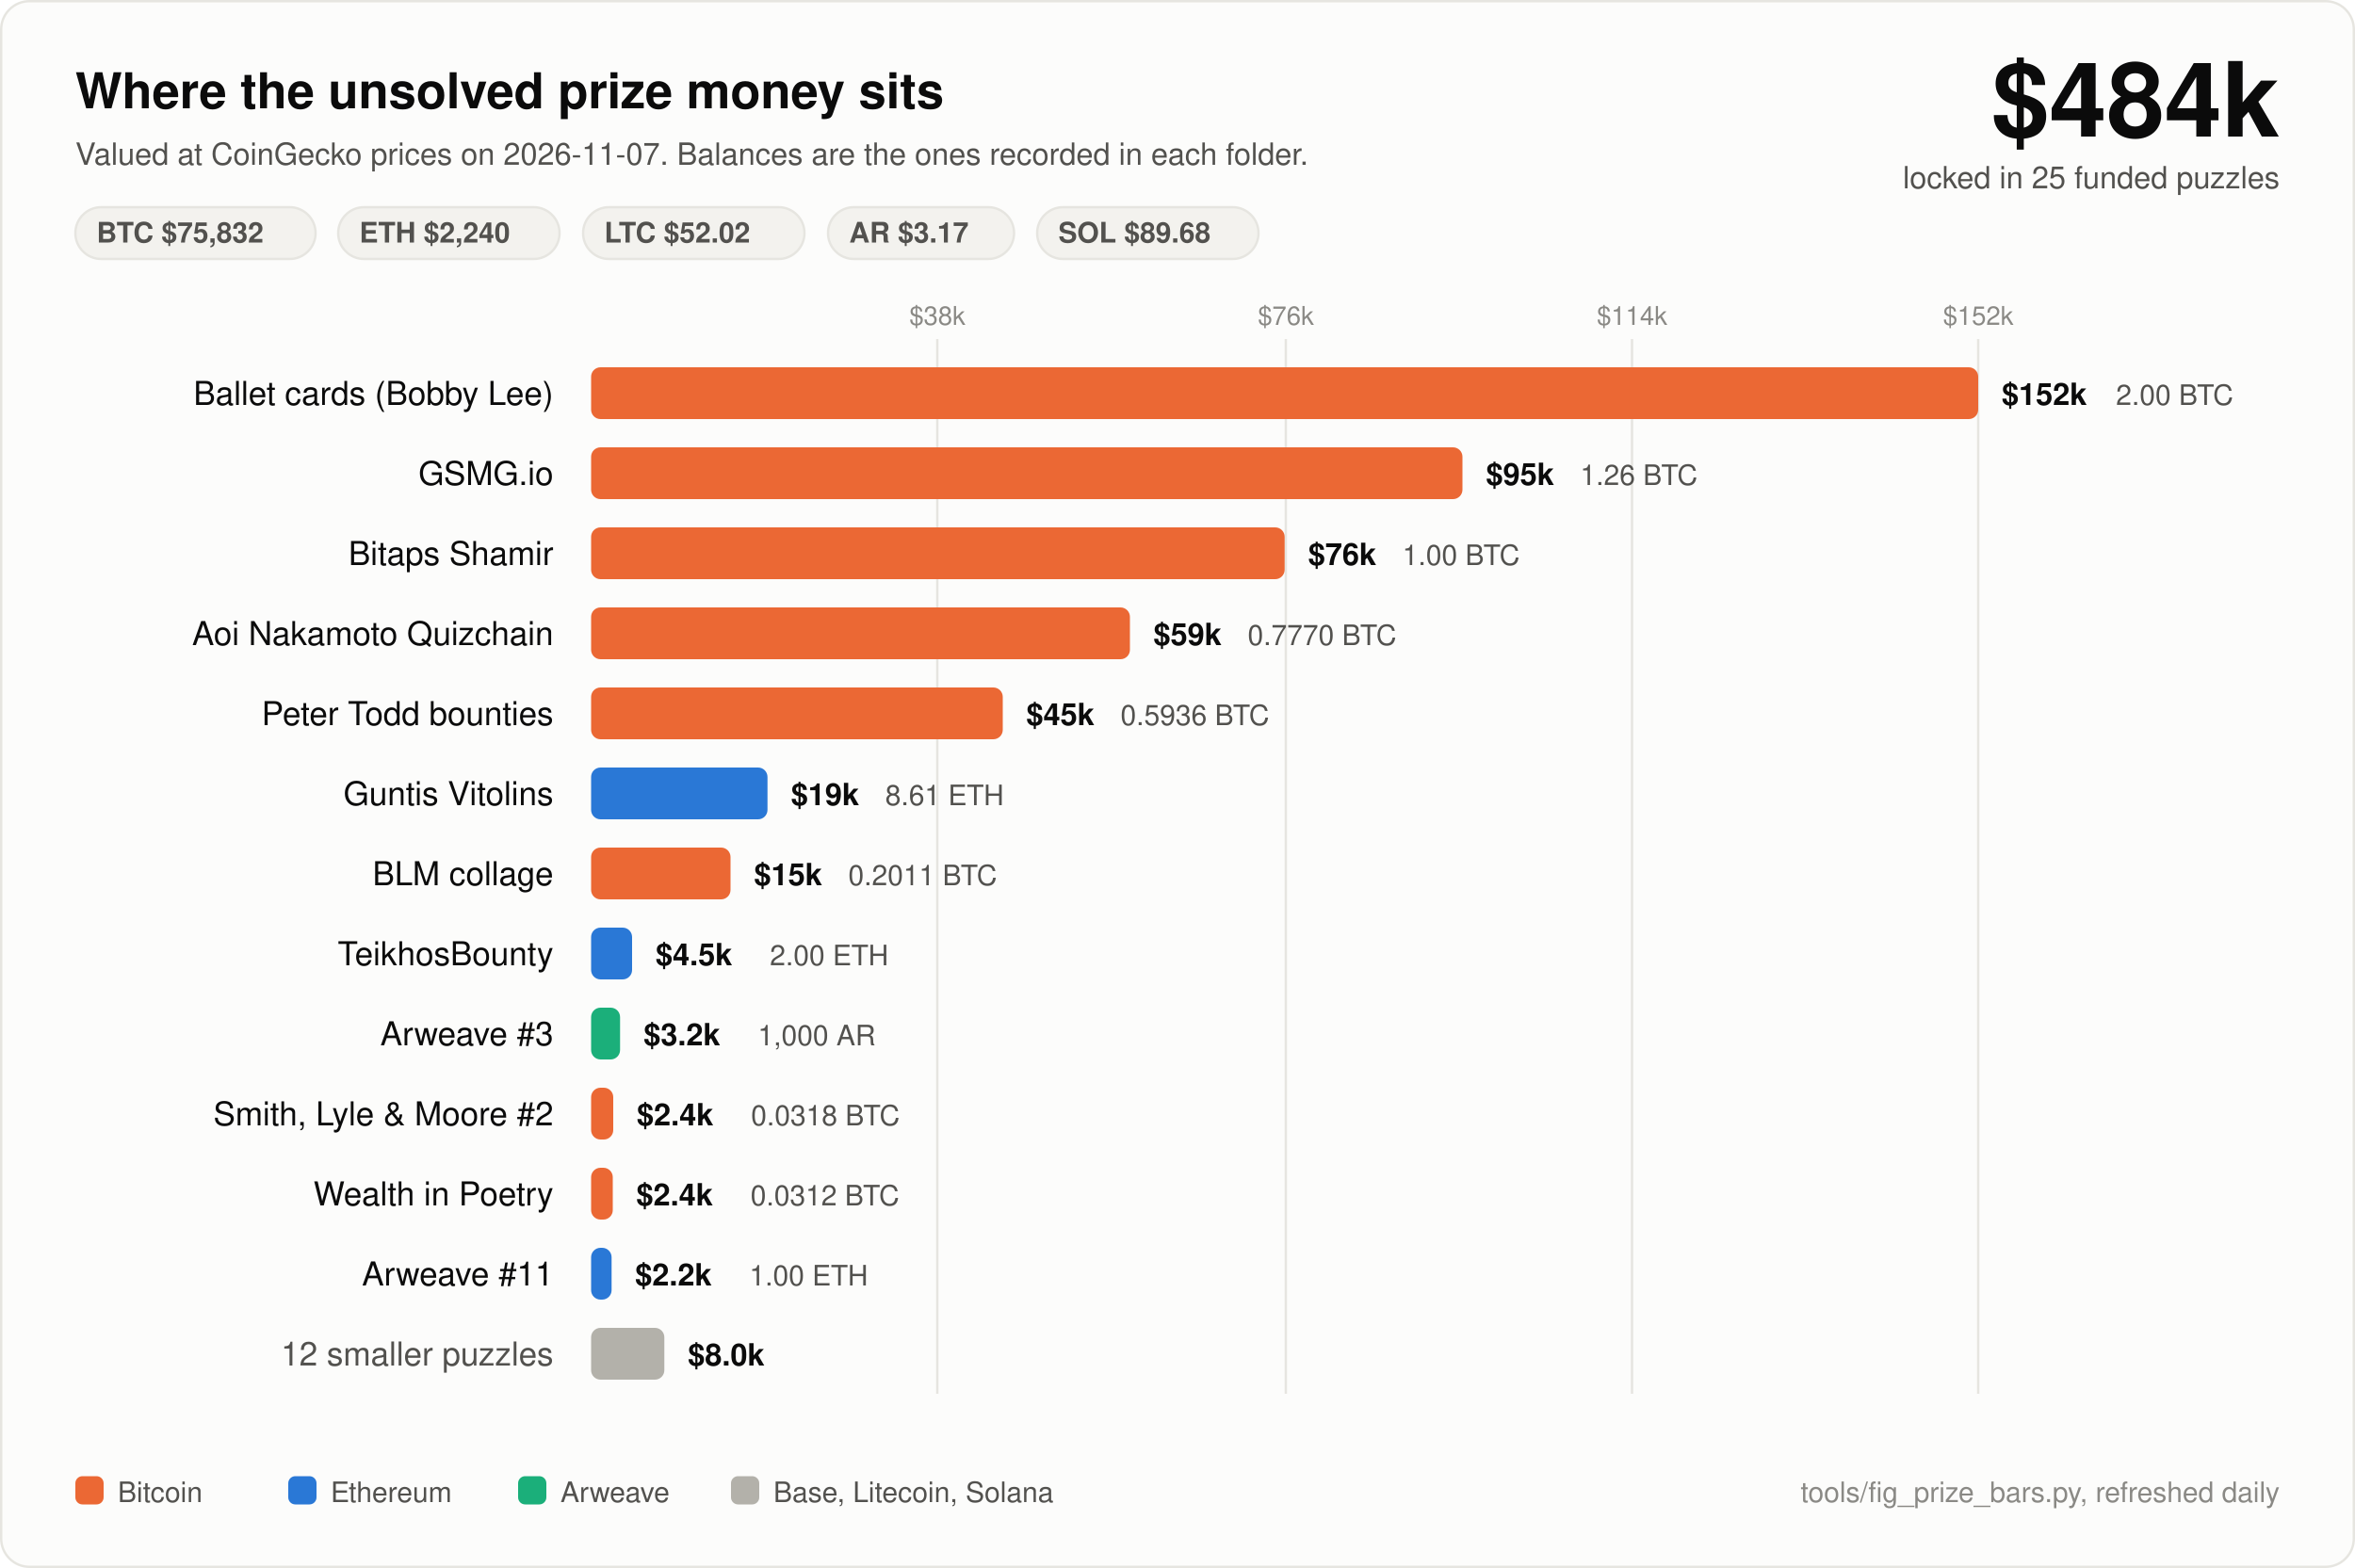
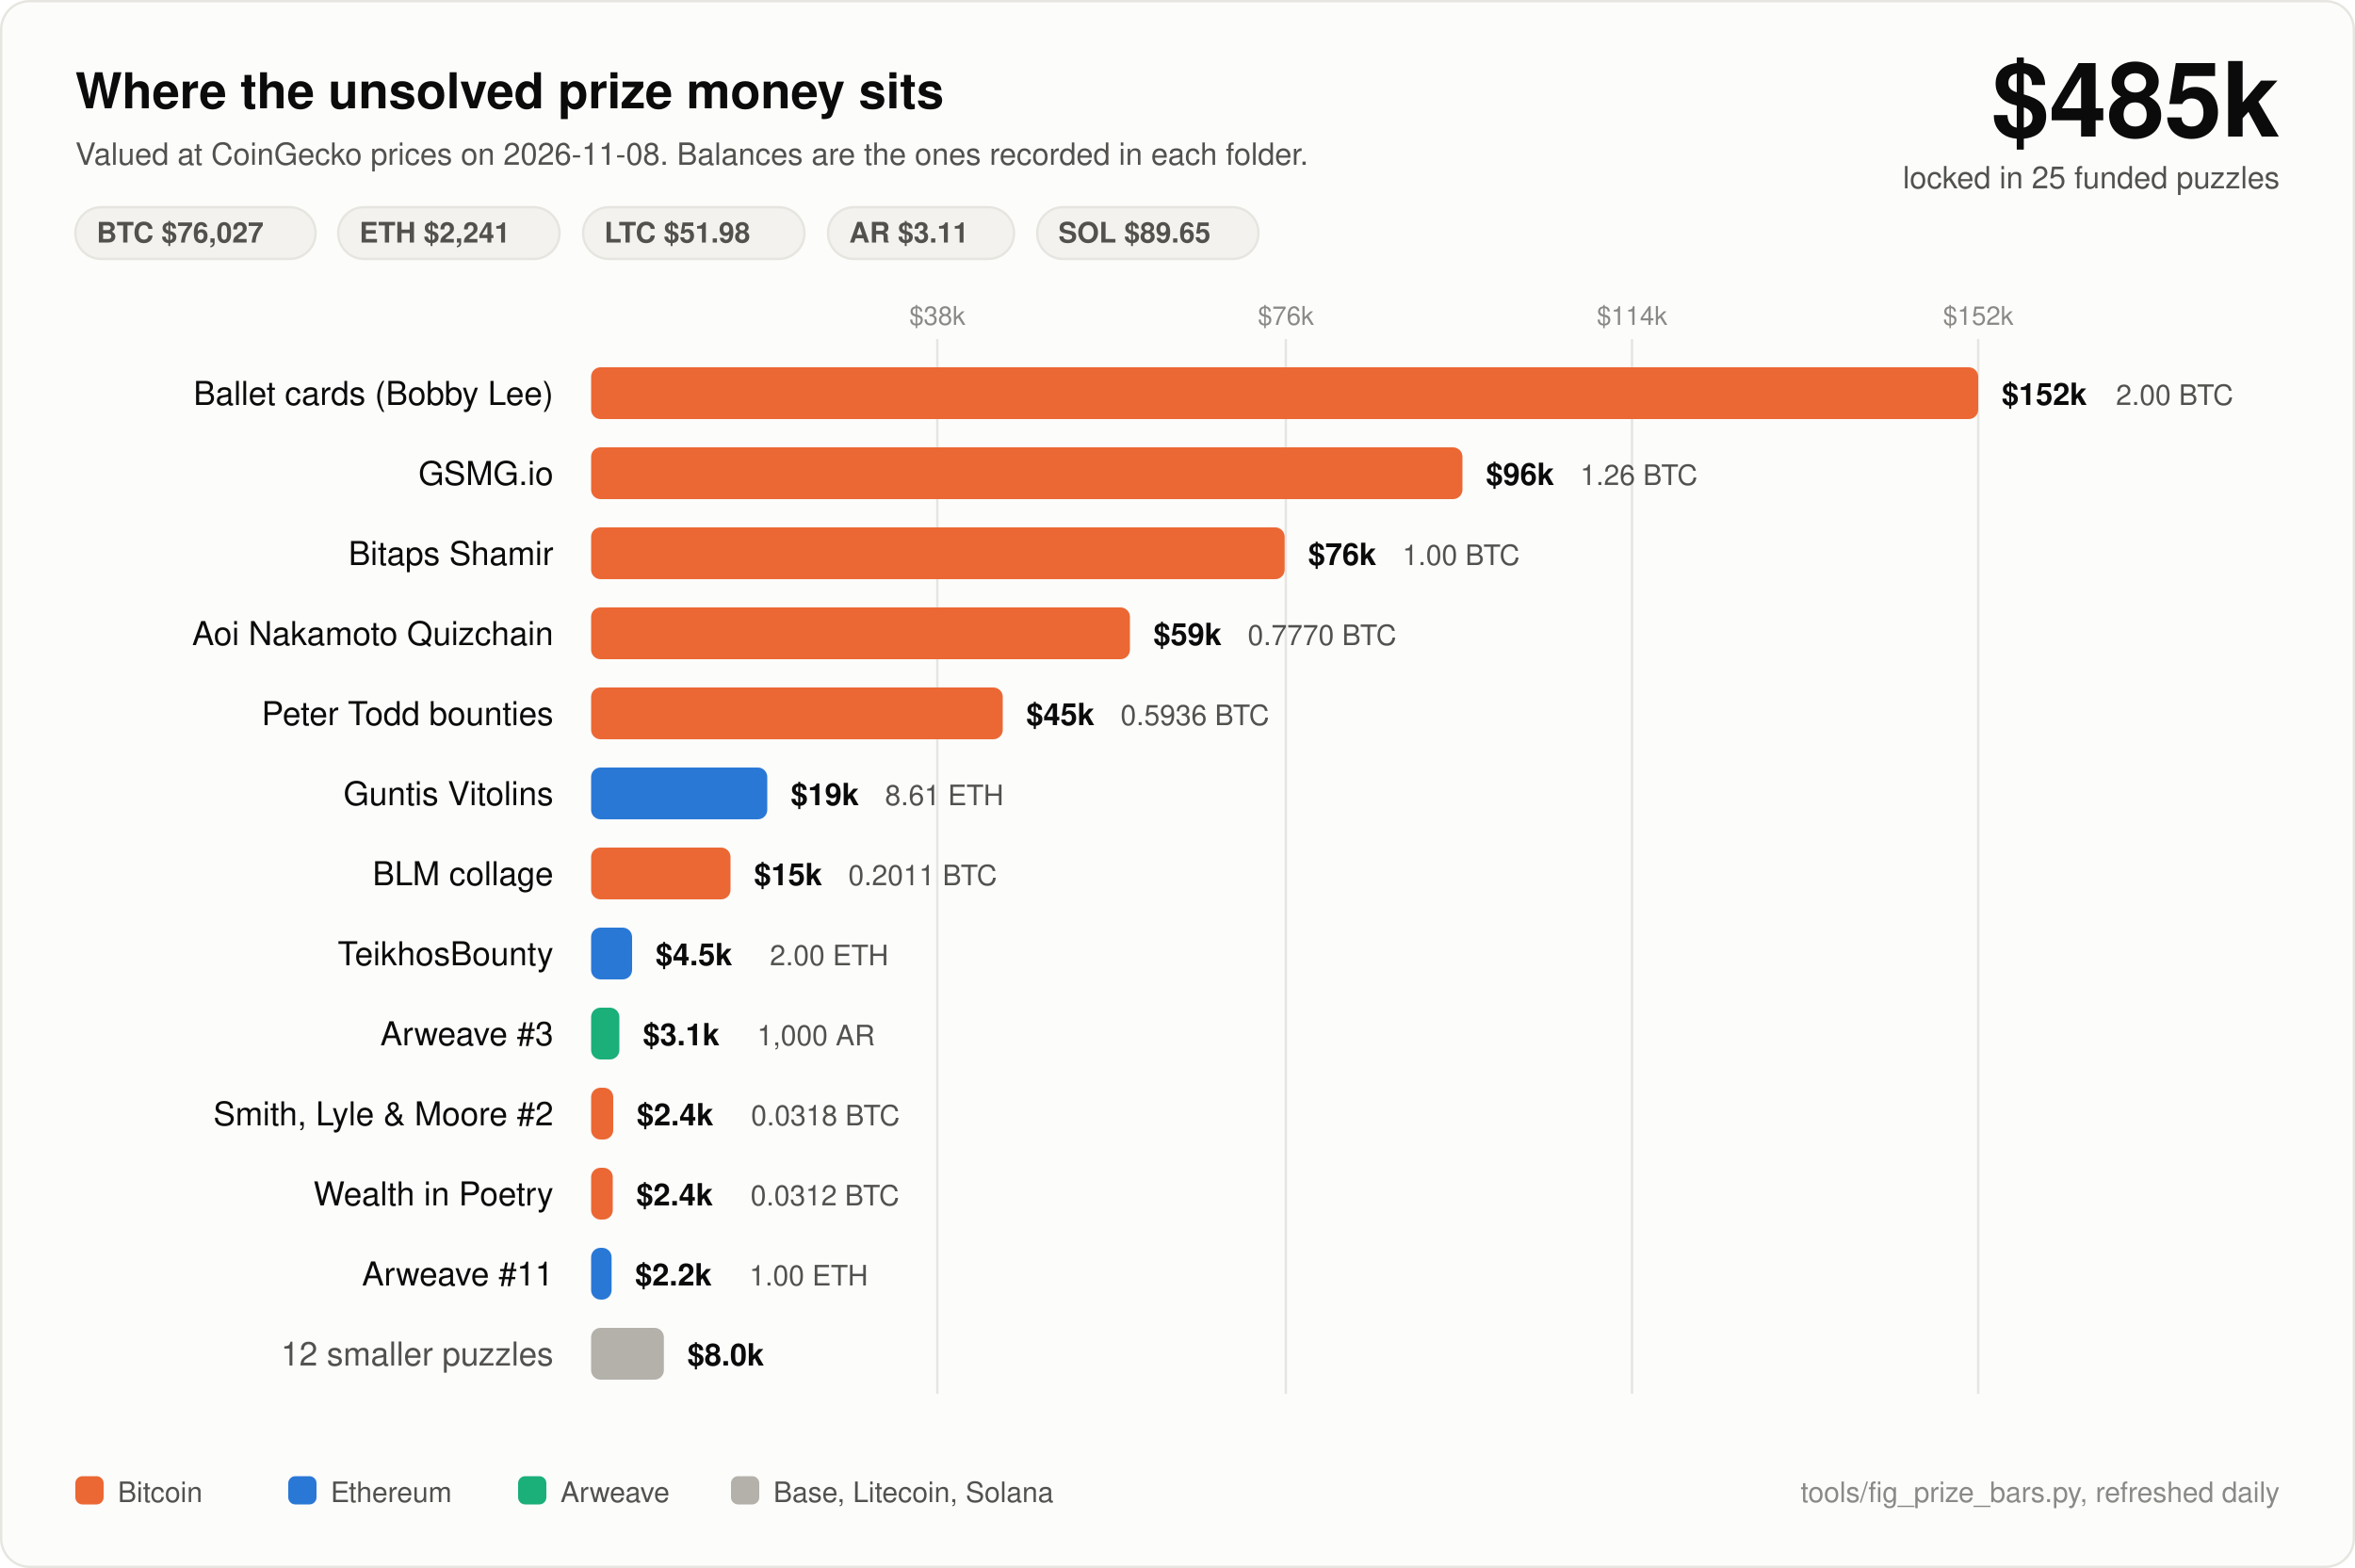
<svg xmlns="http://www.w3.org/2000/svg" width="1000" height="666" viewBox="0 0 1000 666" font-family="ui-sans-serif, -apple-system, Segoe UI, Helvetica, Arial, sans-serif">
  <rect x="0.5" y="0.5" width="999" height="665" rx="12" fill="#fcfcfb" stroke="#e6e5e0" />
  <text x="32" y="46" fill="#0b0b0b" font-size="21" font-weight="700">Where the unsolved prize money sits</text>
-   <text x="32" y="70" fill="#52514e" font-size="13">Valued at CoinGecko prices on 2026-11-07. Balances are the ones recorded in each folder.</text>
-   <text x="968" y="58" fill="#0b0b0b" font-size="44" font-weight="700" text-anchor="end">$484k</text>
+   <text x="32" y="70" fill="#52514e" font-size="13">Valued at CoinGecko prices on 2026-11-08. Balances are the ones recorded in each folder.</text>
+   <text x="968" y="58" fill="#0b0b0b" font-size="44" font-weight="700" text-anchor="end">$485k</text>
  <text x="968" y="80" fill="#52514e" font-size="13" text-anchor="end">locked in 25 funded puzzles</text>
  <rect x="32" y="88" width="102" height="22" rx="11" fill="#f3f2ee" stroke="#e6e5e0" />
-   <text x="41" y="103" fill="#52514e" font-size="12" font-weight="600">BTC $75,832</text>
+   <text x="41" y="103" fill="#52514e" font-size="12" font-weight="600">BTC $76,027</text>
  <rect x="143.6" y="88" width="94" height="22" rx="11" fill="#f3f2ee" stroke="#e6e5e0" />
-   <text x="152.6" y="103" fill="#52514e" font-size="12" font-weight="600">ETH $2,240</text>
+   <text x="152.6" y="103" fill="#52514e" font-size="12" font-weight="600">ETH $2,241</text>
  <rect x="247.6" y="88" width="94" height="22" rx="11" fill="#f3f2ee" stroke="#e6e5e0" />
-   <text x="256.6" y="103" fill="#52514e" font-size="12" font-weight="600">LTC $52.02</text>
+   <text x="256.6" y="103" fill="#52514e" font-size="12" font-weight="600">LTC $51.98</text>
  <rect x="351.6" y="88" width="79" height="22" rx="11" fill="#f3f2ee" stroke="#e6e5e0" />
-   <text x="360.6" y="103" fill="#52514e" font-size="12" font-weight="600">AR $3.17</text>
+   <text x="360.6" y="103" fill="#52514e" font-size="12" font-weight="600">AR $3.11</text>
  <rect x="440.4" y="88" width="94" height="22" rx="11" fill="#f3f2ee" stroke="#e6e5e0" />
-   <text x="449.4" y="103" fill="#52514e" font-size="12" font-weight="600">SOL $89.68</text>
+   <text x="449.4" y="103" fill="#52514e" font-size="12" font-weight="600">SOL $89.65</text>
  <line x1="398" y1="144" x2="398" y2="592" stroke="#e6e5e0" stroke-width="1" />
  <text x="398" y="138" fill="#8a8985" font-size="11" text-anchor="middle">$38k</text>
  <line x1="546" y1="144" x2="546" y2="592" stroke="#e6e5e0" stroke-width="1" />
  <text x="546" y="138" fill="#8a8985" font-size="11" text-anchor="middle">$76k</text>
  <line x1="693" y1="144" x2="693" y2="592" stroke="#e6e5e0" stroke-width="1" />
  <text x="693" y="138" fill="#8a8985" font-size="11" text-anchor="middle">$114k</text>
  <line x1="840" y1="144" x2="840" y2="592" stroke="#e6e5e0" stroke-width="1" />
  <text x="840" y="138" fill="#8a8985" font-size="11" text-anchor="middle">$152k</text>
  <text x="235" y="172" fill="#0b0b0b" font-size="14" text-anchor="end">Ballet cards (Bobby Lee)</text>
  <rect x="251" y="156" width="589.0" height="22" rx="4" fill="#eb6834" />
  <text x="850.0" y="172" fill="#0b0b0b" font-size="13" font-weight="600">$152k</text>
  <text x="898.5" y="172" fill="#52514e" font-size="12">2.00 BTC</text>
  <text x="235" y="206" fill="#0b0b0b" font-size="14" text-anchor="end">GSMG.io</text>
  <rect x="251" y="190" width="370.0" height="22" rx="4" fill="#eb6834" />
-   <text x="631.0" y="206" fill="#0b0b0b" font-size="13" font-weight="600">$95k</text>
+   <text x="631.0" y="206" fill="#0b0b0b" font-size="13" font-weight="600">$96k</text>
  <text x="671.0" y="206" fill="#52514e" font-size="12">1.26 BTC</text>
  <text x="235" y="240" fill="#0b0b0b" font-size="14" text-anchor="end">Bitaps Shamir</text>
  <rect x="251" y="224" width="294.5" height="22" rx="4" fill="#eb6834" />
  <text x="555.5" y="240" fill="#0b0b0b" font-size="13" font-weight="600">$76k</text>
  <text x="595.5" y="240" fill="#52514e" font-size="12">1.00 BTC</text>
  <text x="235" y="274" fill="#0b0b0b" font-size="14" text-anchor="end">Aoi Nakamoto Quizchain</text>
  <rect x="251" y="258" width="228.8" height="22" rx="4" fill="#eb6834" />
  <text x="489.8" y="274" fill="#0b0b0b" font-size="13" font-weight="600">$59k</text>
  <text x="529.8" y="274" fill="#52514e" font-size="12">0.7770 BTC</text>
  <text x="235" y="308" fill="#0b0b0b" font-size="14" text-anchor="end">Peter Todd bounties</text>
  <rect x="251" y="292" width="174.8" height="22" rx="4" fill="#eb6834" />
  <text x="435.8" y="308" fill="#0b0b0b" font-size="13" font-weight="600">$45k</text>
  <text x="475.8" y="308" fill="#52514e" font-size="12">0.5936 BTC</text>
  <text x="235" y="342" fill="#0b0b0b" font-size="14" text-anchor="end">Guntis Vitolins</text>
-   <rect x="251" y="326" width="74.9" height="22" rx="4" fill="#2a78d6" />
-   <text x="335.9" y="342" fill="#0b0b0b" font-size="13" font-weight="600">$19k</text>
-   <text x="375.9" y="342" fill="#52514e" font-size="12">8.61 ETH</text>
+   <rect x="251" y="326" width="74.8" height="22" rx="4" fill="#2a78d6" />
+   <text x="335.8" y="342" fill="#0b0b0b" font-size="13" font-weight="600">$19k</text>
+   <text x="375.8" y="342" fill="#52514e" font-size="12">8.61 ETH</text>
  <text x="235" y="376" fill="#0b0b0b" font-size="14" text-anchor="end">BLM collage</text>
  <rect x="251" y="360" width="59.2" height="22" rx="4" fill="#eb6834" />
  <text x="320.2" y="376" fill="#0b0b0b" font-size="13" font-weight="600">$15k</text>
  <text x="360.2" y="376" fill="#52514e" font-size="12">0.2011 BTC</text>
  <text x="235" y="410" fill="#0b0b0b" font-size="14" text-anchor="end">TeikhosBounty</text>
  <rect x="251" y="394" width="17.4" height="22" rx="4" fill="#2a78d6" />
  <text x="278.4" y="410" fill="#0b0b0b" font-size="13" font-weight="600">$4.5k</text>
  <text x="326.9" y="410" fill="#52514e" font-size="12">2.00 ETH</text>
  <text x="235" y="444" fill="#0b0b0b" font-size="14" text-anchor="end">Arweave #3</text>
-   <rect x="251" y="428" width="12.3" height="22" rx="4" fill="#1baf7a" />
-   <text x="273.3" y="444" fill="#0b0b0b" font-size="13" font-weight="600">$3.2k</text>
-   <text x="321.8" y="444" fill="#52514e" font-size="12">1,000 AR</text>
+   <rect x="251" y="428" width="12.0" height="22" rx="4" fill="#1baf7a" />
+   <text x="273.0" y="444" fill="#0b0b0b" font-size="13" font-weight="600">$3.1k</text>
+   <text x="321.5" y="444" fill="#52514e" font-size="12">1,000 AR</text>
  <text x="235" y="478" fill="#0b0b0b" font-size="14" text-anchor="end">Smith, Lyle &amp; Moore #2</text>
  <rect x="251" y="462" width="9.4" height="22" rx="4" fill="#eb6834" />
  <text x="270.4" y="478" fill="#0b0b0b" font-size="13" font-weight="600">$2.4k</text>
  <text x="318.9" y="478" fill="#52514e" font-size="12">0.0318 BTC</text>
  <text x="235" y="512" fill="#0b0b0b" font-size="14" text-anchor="end">Wealth in Poetry</text>
  <rect x="251" y="496" width="9.2" height="22" rx="4" fill="#eb6834" />
  <text x="270.2" y="512" fill="#0b0b0b" font-size="13" font-weight="600">$2.4k</text>
  <text x="318.7" y="512" fill="#52514e" font-size="12">0.0312 BTC</text>
  <text x="235" y="546" fill="#0b0b0b" font-size="14" text-anchor="end">Arweave #11</text>
  <rect x="251" y="530" width="8.7" height="22" rx="4" fill="#2a78d6" />
  <text x="269.7" y="546" fill="#0b0b0b" font-size="13" font-weight="600">$2.2k</text>
  <text x="318.2" y="546" fill="#52514e" font-size="12">1.00 ETH</text>
  <text x="235" y="580" fill="#52514e" font-size="14" text-anchor="end">12 smaller puzzles</text>
-   <rect x="251" y="564" width="31.1" height="22" rx="4" fill="#b3b1aa" />
-   <text x="292.1" y="580" fill="#0b0b0b" font-size="13" font-weight="600">$8.0k</text>
+   <rect x="251" y="564" width="30.9" height="22" rx="4" fill="#b3b1aa" />
+   <text x="291.9" y="580" fill="#0b0b0b" font-size="13" font-weight="600">$8.0k</text>
  <rect x="32" y="627" width="12" height="12" rx="3" fill="#eb6834" />
  <text x="50" y="638" fill="#52514e" font-size="12">Bitcoin</text>
  <rect x="122.4" y="627" width="12" height="12" rx="3" fill="#2a78d6" />
  <text x="140.4" y="638" fill="#52514e" font-size="12">Ethereum</text>
  <rect x="220.0" y="627" width="12" height="12" rx="3" fill="#1baf7a" />
  <text x="238.0" y="638" fill="#52514e" font-size="12">Arweave</text>
  <rect x="310.4" y="627" width="12" height="12" rx="3" fill="#b3b1aa" />
  <text x="328.4" y="638" fill="#52514e" font-size="12">Base, Litecoin, Solana</text>
  <text x="968" y="638" fill="#8a8985" font-size="12" text-anchor="end">tools/fig_prize_bars.py, refreshed daily</text>
</svg>
